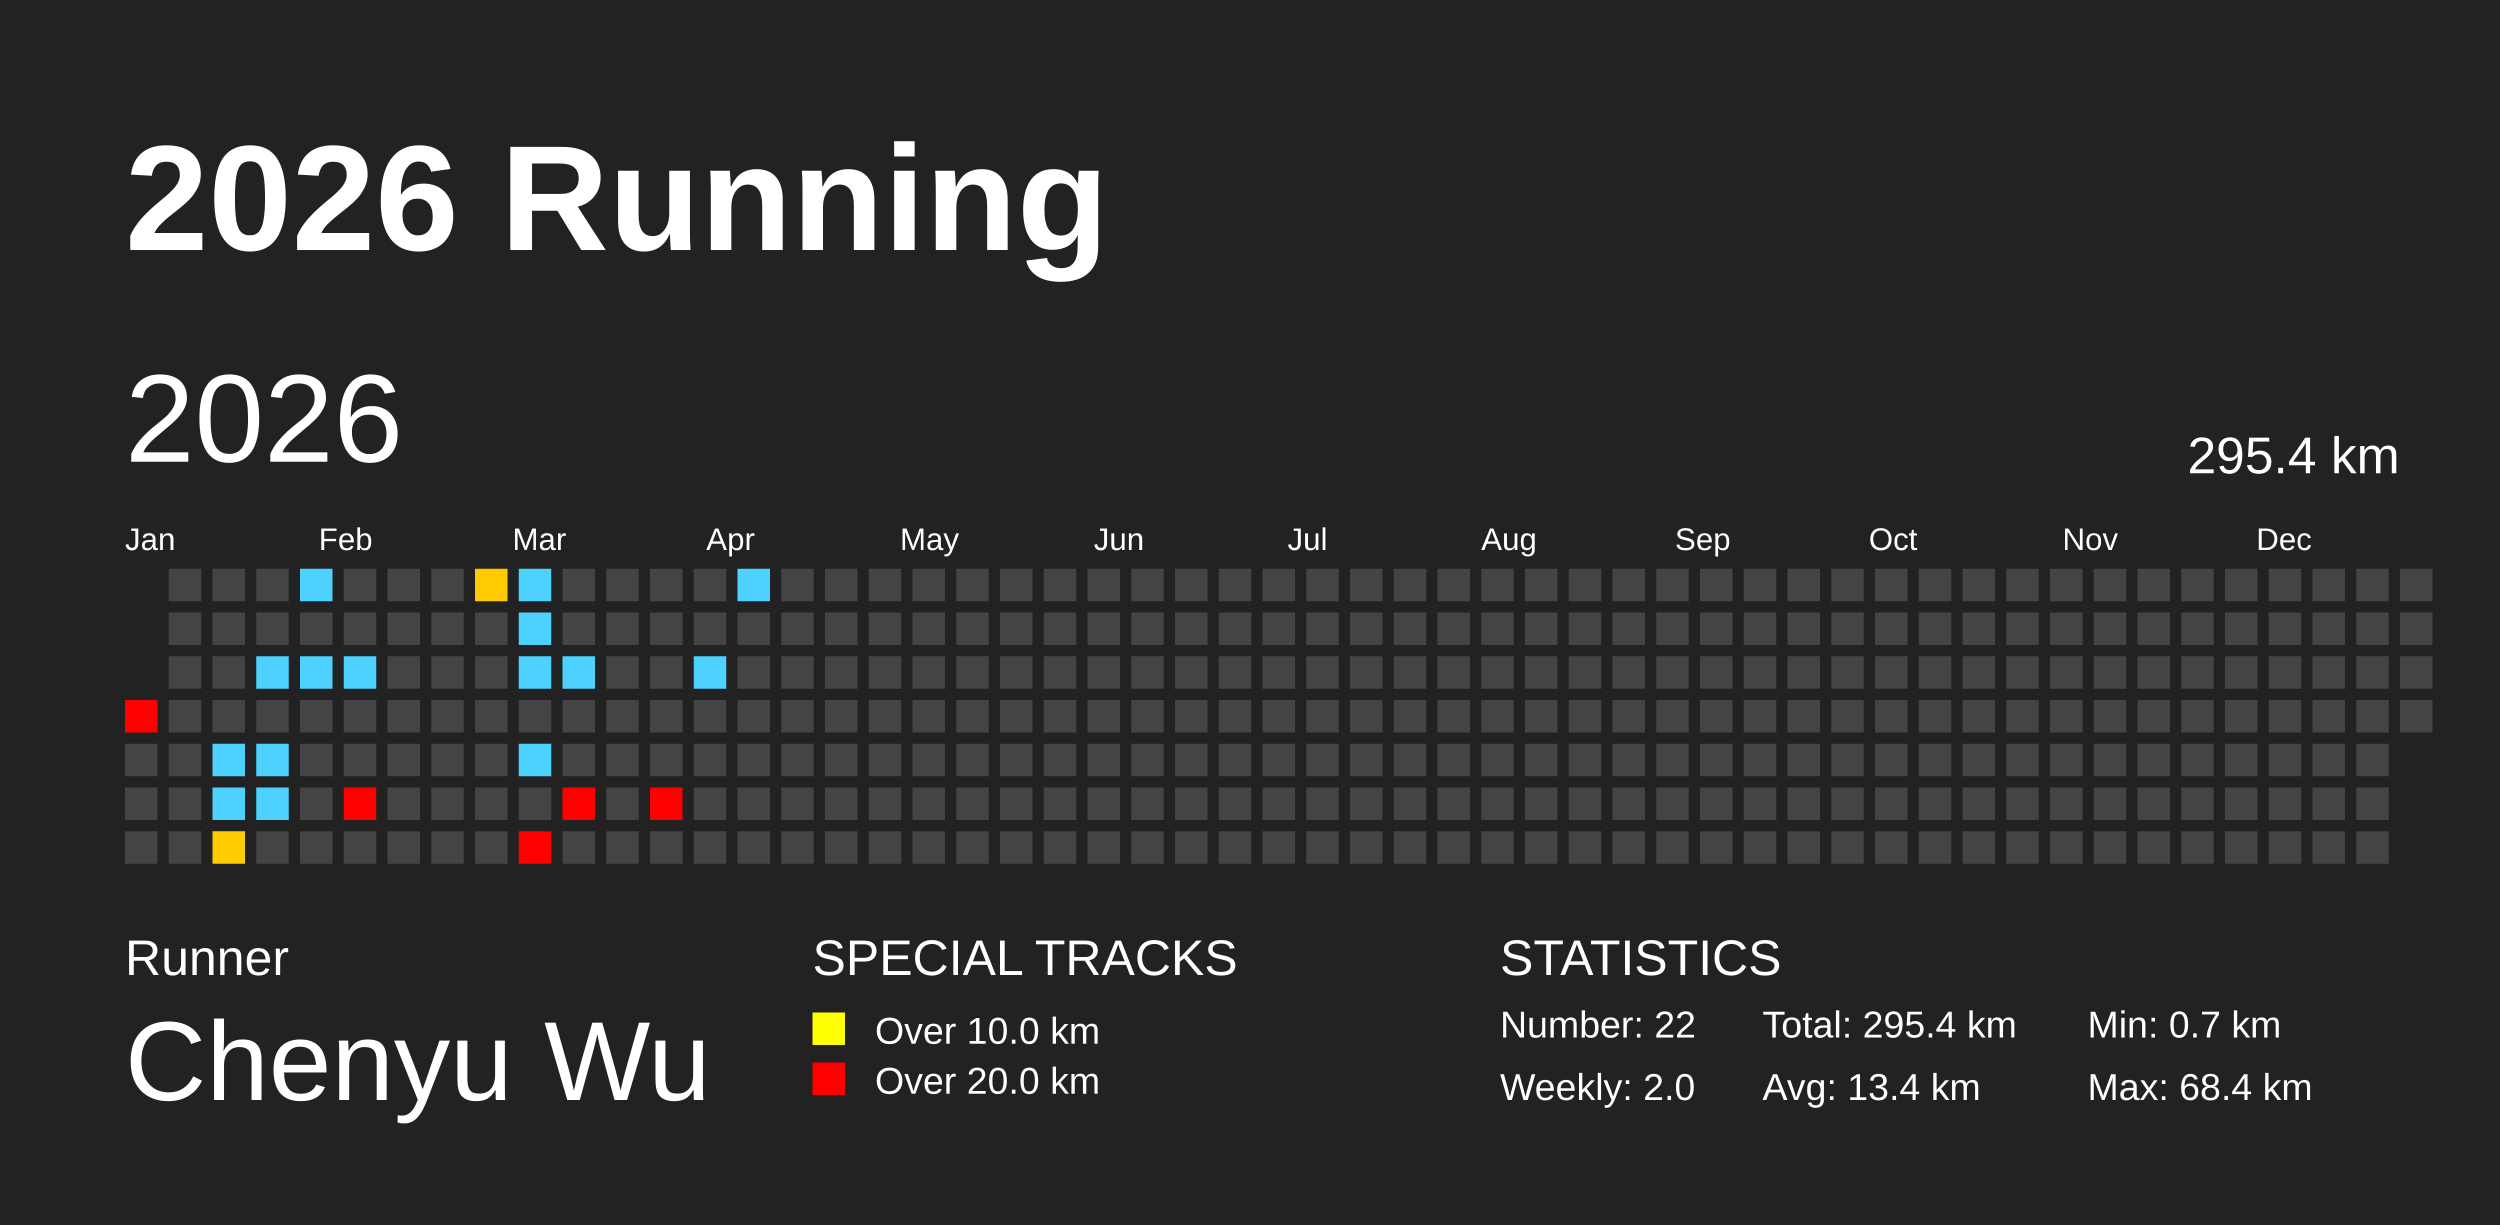
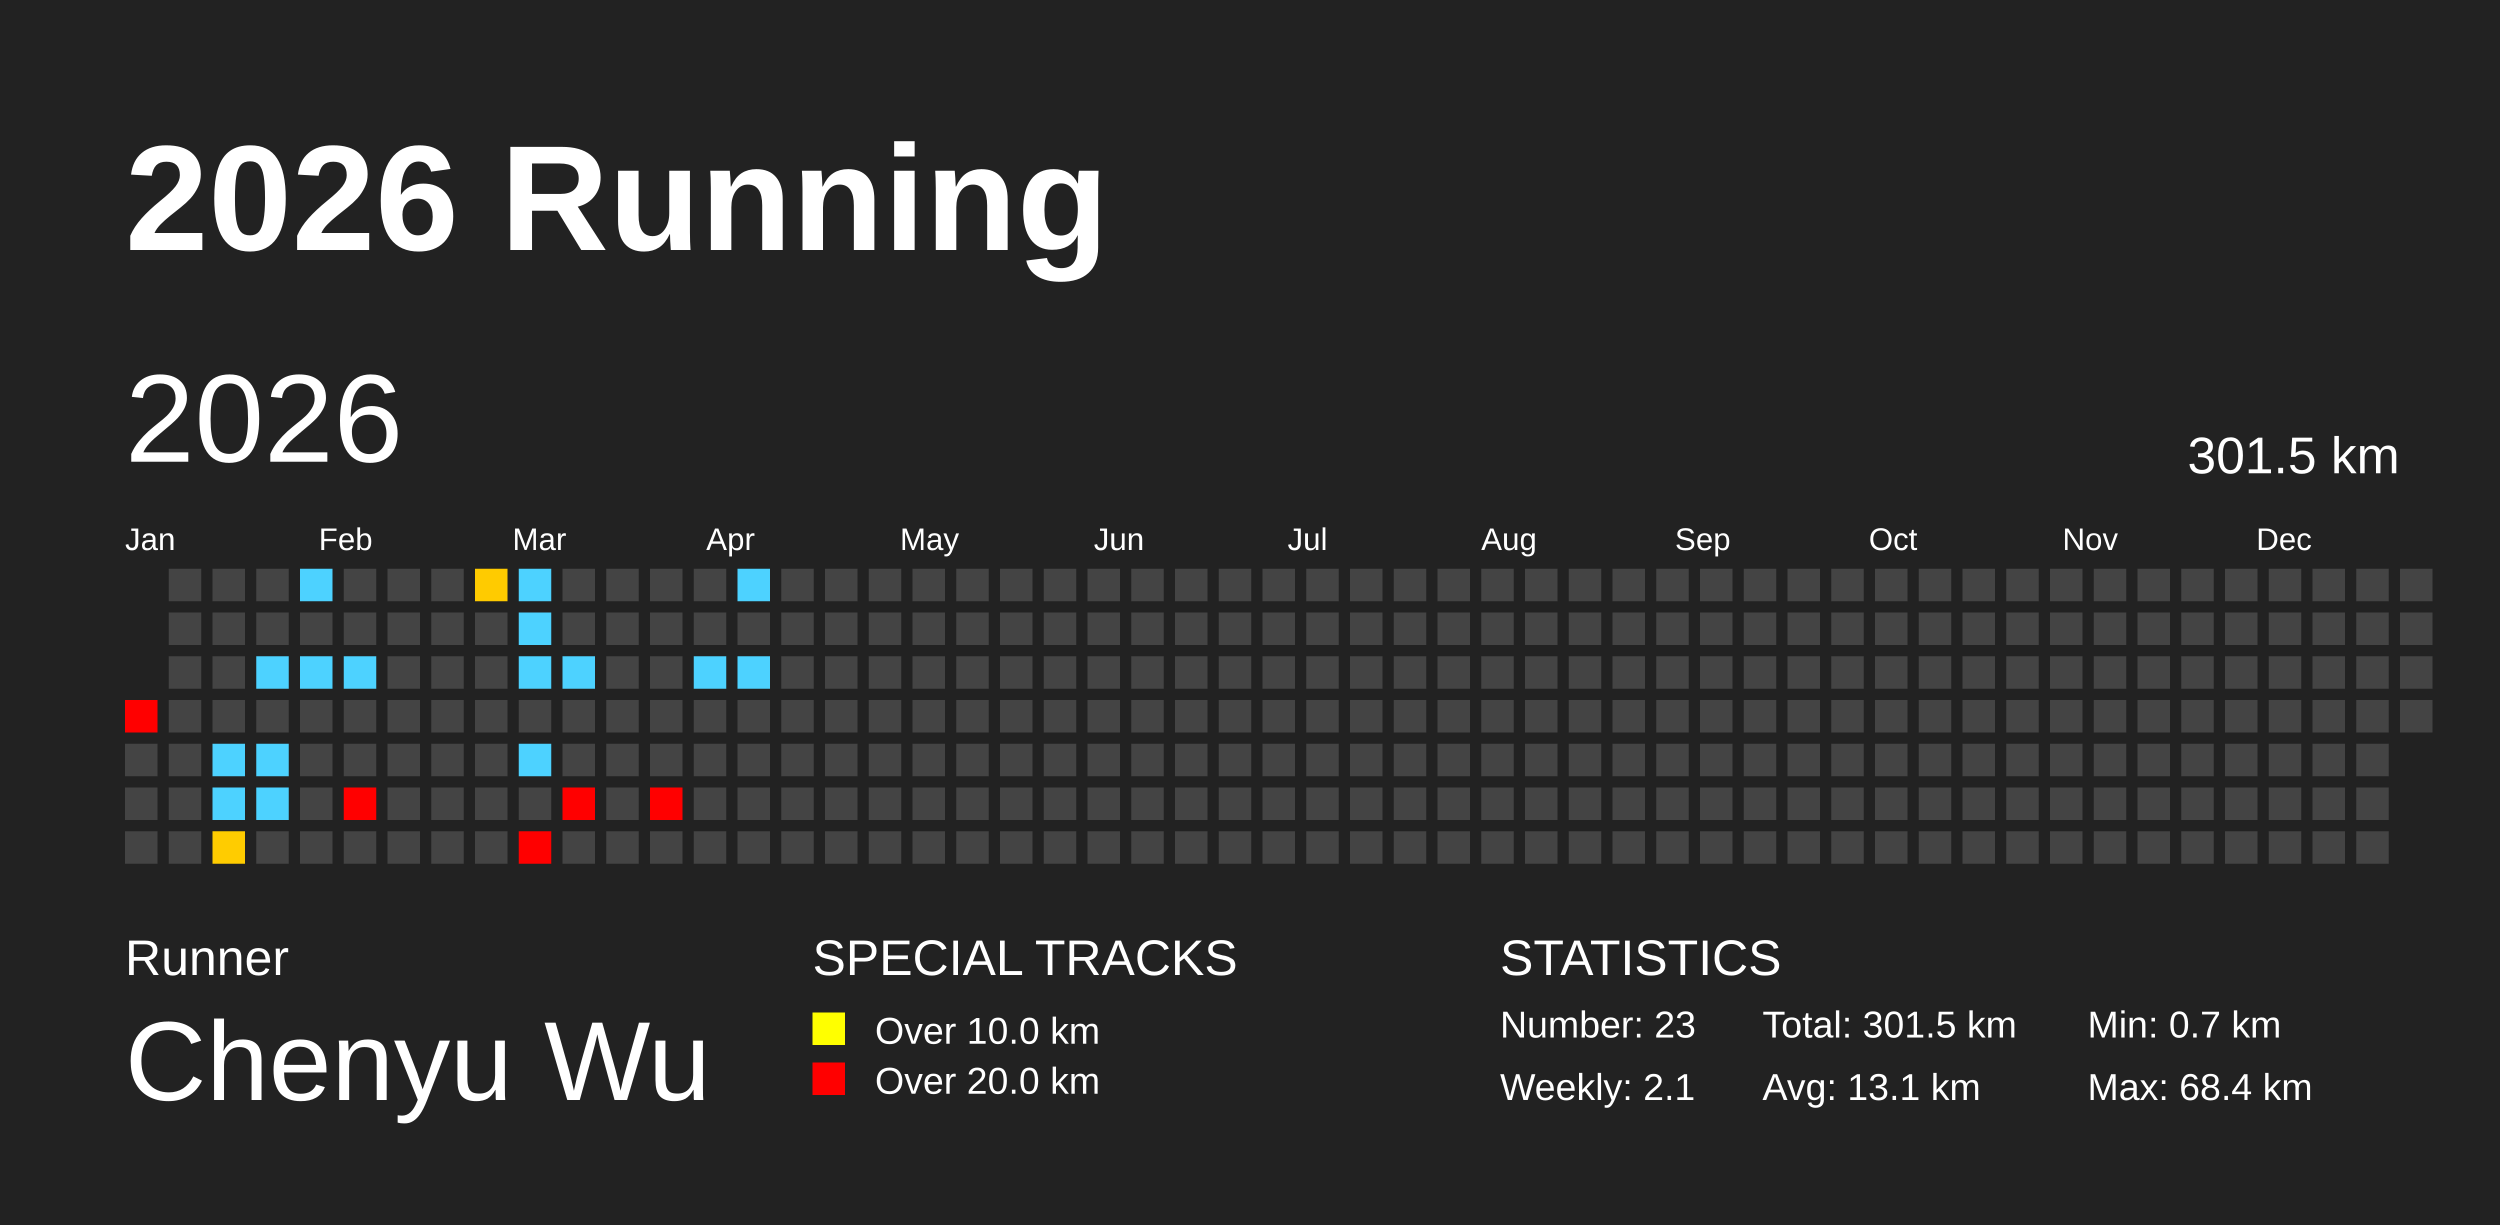
<svg xmlns="http://www.w3.org/2000/svg" baseProfile="full" height="98mm" version="1.1" viewBox="0,0,200,98" width="200mm">
  <defs />
  <rect fill="#222222" height="98" width="200" x="0" y="0" />
  <text fill="#FFFFFF" style="font-size:12px; font-family:Arial; font-weight:bold;" x="10" y="20">2026 Running</text>
  <text fill="#FFFFFF" style="font-size:4px; font-family:Arial" x="10" y="78">Runner</text>
  <text fill="#FFFFFF" style="font-size:9px; font-family:Arial" x="10" y="88">Chenyu Wu</text>
  <text fill="#FFFFFF" style="font-size:4px; font-family:Arial" x="65" y="78">SPECIAL TRACKS</text>
  <rect fill="yellow" height="2.6" width="2.6" x="65" y="81" />
  <text fill="#FFFFFF" style="font-size:3px; font-family:Arial" x="70" y="83.5">Over 10.0 km</text>
  <rect fill="red" height="2.6" width="2.6" x="65" y="85" />
  <text fill="#FFFFFF" style="font-size:3px; font-family:Arial" x="70" y="87.5">Over 20.0 km</text>
  <text fill="#FFFFFF" style="font-size:4px; font-family:Arial" x="120" y="78">STATISTICS</text>
-   <text fill="#FFFFFF" style="font-size:3px; font-family:Arial" x="120" y="83">Number: 22</text>
-   <text fill="#FFFFFF" style="font-size:3px; font-family:Arial" x="120" y="88">Weekly: 2.0</text>
-   <text fill="#FFFFFF" style="font-size:3px; font-family:Arial" x="141" y="83">Total: 295.4 km</text>
-   <text fill="#FFFFFF" style="font-size:3px; font-family:Arial" x="141" y="88">Avg: 13.4 km</text>
+   <text fill="#FFFFFF" style="font-size:3px; font-family:Arial" x="120" y="83">Number: 23</text>
+   <text fill="#FFFFFF" style="font-size:3px; font-family:Arial" x="120" y="88">Weekly: 2.1</text>
+   <text fill="#FFFFFF" style="font-size:3px; font-family:Arial" x="141" y="83">Total: 301.5 km</text>
+   <text fill="#FFFFFF" style="font-size:3px; font-family:Arial" x="141" y="88">Avg: 13.1 km</text>
  <text fill="#FFFFFF" style="font-size:3px; font-family:Arial" x="167" y="83">Min: 0.7 km</text>
  <text fill="#FFFFFF" style="font-size:3px; font-family:Arial" x="167" y="88">Max: 68.4 km</text>
  <text dominant-baseline="hanging" fill="#FFFFFF" style="font-size:10.0px; font-family:Arial;" x="10" y="30">2026</text>
-   <text dominant-baseline="hanging" fill="#FFFFFF" style="font-size:4.125px; font-family:Arial;" x="175" y="35">295.4 km</text>
+   <text dominant-baseline="hanging" fill="#FFFFFF" style="font-size:4.125px; font-family:Arial;" x="175" y="35">301.5 km</text>
  <text fill="#FFFFFF" style="font-size:2.5px; font-family:Arial" x="10.0" y="44">Jan</text>
  <text fill="#FFFFFF" style="font-size:2.5px; font-family:Arial" x="25.5" y="44">Feb</text>
  <text fill="#FFFFFF" style="font-size:2.5px; font-family:Arial" x="41.0" y="44">Mar</text>
  <text fill="#FFFFFF" style="font-size:2.5px; font-family:Arial" x="56.5" y="44">Apr</text>
  <text fill="#FFFFFF" style="font-size:2.5px; font-family:Arial" x="72.0" y="44">May</text>
  <text fill="#FFFFFF" style="font-size:2.5px; font-family:Arial" x="87.5" y="44">Jun</text>
  <text fill="#FFFFFF" style="font-size:2.5px; font-family:Arial" x="103.0" y="44">Jul</text>
  <text fill="#FFFFFF" style="font-size:2.5px; font-family:Arial" x="118.5" y="44">Aug</text>
  <text fill="#FFFFFF" style="font-size:2.5px; font-family:Arial" x="134.0" y="44">Sep</text>
  <text fill="#FFFFFF" style="font-size:2.5px; font-family:Arial" x="149.5" y="44">Oct</text>
  <text fill="#FFFFFF" style="font-size:2.5px; font-family:Arial" x="165.0" y="44">Nov</text>
  <text fill="#FFFFFF" style="font-size:2.5px; font-family:Arial" x="180.5" y="44">Dec</text>
  <rect fill="red" height="2.6" width="2.6" x="10.0" y="56.0" />
  <rect fill="#444444" height="2.6" width="2.6" x="10.0" y="59.5" />
  <rect fill="#444444" height="2.6" width="2.6" x="10.0" y="63.0" />
  <rect fill="#444444" height="2.6" width="2.6" x="10.0" y="66.5" />
  <rect fill="#444444" height="2.6" width="2.6" x="13.5" y="45.5" />
  <rect fill="#444444" height="2.6" width="2.6" x="13.5" y="49.0" />
  <rect fill="#444444" height="2.6" width="2.6" x="13.5" y="52.5" />
  <rect fill="#444444" height="2.6" width="2.6" x="13.5" y="56.0" />
  <rect fill="#444444" height="2.6" width="2.6" x="13.5" y="59.5" />
  <rect fill="#444444" height="2.6" width="2.6" x="13.5" y="63.0" />
  <rect fill="#444444" height="2.6" width="2.6" x="13.5" y="66.5" />
  <rect fill="#444444" height="2.6" width="2.6" x="17.0" y="45.5" />
  <rect fill="#444444" height="2.6" width="2.6" x="17.0" y="49.0" />
  <rect fill="#444444" height="2.6" width="2.6" x="17.0" y="52.5" />
  <rect fill="#444444" height="2.6" width="2.6" x="17.0" y="56.0" />
  <rect fill="#4dd2ff" height="2.6" width="2.6" x="17.0" y="59.5" />
  <rect fill="#4dd2ff" height="2.6" width="2.6" x="17.0" y="63.0" />
  <rect fill="#ffcc00" height="2.6" width="2.6" x="17.0" y="66.5" />
  <rect fill="#444444" height="2.6" width="2.6" x="20.5" y="45.5" />
  <rect fill="#444444" height="2.6" width="2.6" x="20.5" y="49.0" />
  <rect fill="#4dd2ff" height="2.6" width="2.6" x="20.5" y="52.5" />
  <rect fill="#444444" height="2.6" width="2.6" x="20.5" y="56.0" />
  <rect fill="#4dd2ff" height="2.6" width="2.6" x="20.5" y="59.5" />
  <rect fill="#4dd2ff" height="2.6" width="2.6" x="20.5" y="63.0" />
  <rect fill="#444444" height="2.6" width="2.6" x="20.5" y="66.5" />
  <rect fill="#4dd2ff" height="2.6" width="2.6" x="24.0" y="45.5" />
  <rect fill="#444444" height="2.6" width="2.6" x="24.0" y="49.0" />
  <rect fill="#4dd2ff" height="2.6" width="2.6" x="24.0" y="52.5" />
  <rect fill="#444444" height="2.6" width="2.6" x="24.0" y="56.0" />
  <rect fill="#444444" height="2.6" width="2.6" x="24.0" y="59.5" />
  <rect fill="#444444" height="2.6" width="2.6" x="24.0" y="63.0" />
  <rect fill="#444444" height="2.6" width="2.6" x="24.0" y="66.5" />
  <rect fill="#444444" height="2.6" width="2.6" x="27.5" y="45.5" />
  <rect fill="#444444" height="2.6" width="2.6" x="27.5" y="49.0" />
  <rect fill="#4dd2ff" height="2.6" width="2.6" x="27.5" y="52.5" />
  <rect fill="#444444" height="2.6" width="2.6" x="27.5" y="56.0" />
  <rect fill="#444444" height="2.6" width="2.6" x="27.5" y="59.5" />
  <rect fill="red" height="2.6" width="2.6" x="27.5" y="63.0" />
  <rect fill="#444444" height="2.6" width="2.6" x="27.5" y="66.5" />
  <rect fill="#444444" height="2.6" width="2.6" x="31.0" y="45.5" />
  <rect fill="#444444" height="2.6" width="2.6" x="31.0" y="49.0" />
  <rect fill="#444444" height="2.6" width="2.6" x="31.0" y="52.5" />
  <rect fill="#444444" height="2.6" width="2.6" x="31.0" y="56.0" />
  <rect fill="#444444" height="2.6" width="2.6" x="31.0" y="59.5" />
  <rect fill="#444444" height="2.6" width="2.6" x="31.0" y="63.0" />
  <rect fill="#444444" height="2.6" width="2.6" x="31.0" y="66.5" />
  <rect fill="#444444" height="2.6" width="2.6" x="34.5" y="45.5" />
  <rect fill="#444444" height="2.6" width="2.6" x="34.5" y="49.0" />
  <rect fill="#444444" height="2.6" width="2.6" x="34.5" y="52.5" />
  <rect fill="#444444" height="2.6" width="2.6" x="34.5" y="56.0" />
  <rect fill="#444444" height="2.6" width="2.6" x="34.5" y="59.5" />
  <rect fill="#444444" height="2.6" width="2.6" x="34.5" y="63.0" />
  <rect fill="#444444" height="2.6" width="2.6" x="34.5" y="66.5" />
  <rect fill="#ffcb00" height="2.6" width="2.6" x="38.0" y="45.5" />
  <rect fill="#444444" height="2.6" width="2.6" x="38.0" y="49.0" />
  <rect fill="#444444" height="2.6" width="2.6" x="38.0" y="52.5" />
  <rect fill="#444444" height="2.6" width="2.6" x="38.0" y="56.0" />
  <rect fill="#444444" height="2.6" width="2.6" x="38.0" y="59.5" />
  <rect fill="#444444" height="2.6" width="2.6" x="38.0" y="63.0" />
  <rect fill="#444444" height="2.6" width="2.6" x="38.0" y="66.5" />
  <rect fill="#4dd2ff" height="2.6" width="2.6" x="41.5" y="45.5" />
  <rect fill="#4dd2ff" height="2.6" width="2.6" x="41.5" y="49.0" />
  <rect fill="#4dd2ff" height="2.6" width="2.6" x="41.5" y="52.5" />
  <rect fill="#444444" height="2.6" width="2.6" x="41.5" y="56.0" />
  <rect fill="#4dd2ff" height="2.6" width="2.6" x="41.5" y="59.5" />
  <rect fill="#444444" height="2.6" width="2.6" x="41.5" y="63.0" />
  <rect fill="red" height="2.6" width="2.6" x="41.5" y="66.5" />
  <rect fill="#444444" height="2.6" width="2.6" x="45.0" y="45.5" />
  <rect fill="#444444" height="2.6" width="2.6" x="45.0" y="49.0" />
  <rect fill="#4dd2ff" height="2.6" width="2.6" x="45.0" y="52.5" />
  <rect fill="#444444" height="2.6" width="2.6" x="45.0" y="56.0" />
  <rect fill="#444444" height="2.6" width="2.6" x="45.0" y="59.5" />
  <rect fill="red" height="2.6" width="2.6" x="45.0" y="63.0" />
  <rect fill="#444444" height="2.6" width="2.6" x="45.0" y="66.5" />
  <rect fill="#444444" height="2.6" width="2.6" x="48.5" y="45.5" />
  <rect fill="#444444" height="2.6" width="2.6" x="48.5" y="49.0" />
  <rect fill="#444444" height="2.6" width="2.6" x="48.5" y="52.5" />
  <rect fill="#444444" height="2.6" width="2.6" x="48.5" y="56.0" />
  <rect fill="#444444" height="2.6" width="2.6" x="48.5" y="59.5" />
  <rect fill="#444444" height="2.6" width="2.6" x="48.5" y="63.0" />
  <rect fill="#444444" height="2.6" width="2.6" x="48.5" y="66.5" />
  <rect fill="#444444" height="2.6" width="2.6" x="52.0" y="45.5" />
  <rect fill="#444444" height="2.6" width="2.6" x="52.0" y="49.0" />
  <rect fill="#444444" height="2.6" width="2.6" x="52.0" y="52.5" />
  <rect fill="#444444" height="2.6" width="2.6" x="52.0" y="56.0" />
  <rect fill="#444444" height="2.6" width="2.6" x="52.0" y="59.5" />
  <rect fill="red" height="2.6" width="2.6" x="52.0" y="63.0" />
  <rect fill="#444444" height="2.6" width="2.6" x="52.0" y="66.5" />
  <rect fill="#444444" height="2.6" width="2.6" x="55.5" y="45.5" />
  <rect fill="#444444" height="2.6" width="2.6" x="55.5" y="49.0" />
  <rect fill="#4dd2ff" height="2.6" width="2.6" x="55.5" y="52.5" />
  <rect fill="#444444" height="2.6" width="2.6" x="55.5" y="56.0" />
  <rect fill="#444444" height="2.6" width="2.6" x="55.5" y="59.5" />
  <rect fill="#444444" height="2.6" width="2.6" x="55.5" y="63.0" />
  <rect fill="#444444" height="2.6" width="2.6" x="55.5" y="66.5" />
  <rect fill="#4dd2ff" height="2.6" width="2.6" x="59.0" y="45.5" />
  <rect fill="#444444" height="2.6" width="2.6" x="59.0" y="49.0" />
-   <rect fill="#444444" height="2.6" width="2.6" x="59.0" y="52.5" />
+   <rect fill="#4dd2ff" height="2.6" width="2.6" x="59.0" y="52.5" />
  <rect fill="#444444" height="2.6" width="2.6" x="59.0" y="56.0" />
  <rect fill="#444444" height="2.6" width="2.6" x="59.0" y="59.5" />
  <rect fill="#444444" height="2.6" width="2.6" x="59.0" y="63.0" />
  <rect fill="#444444" height="2.6" width="2.6" x="59.0" y="66.5" />
  <rect fill="#444444" height="2.6" width="2.6" x="62.5" y="45.5" />
  <rect fill="#444444" height="2.6" width="2.6" x="62.5" y="49.0" />
  <rect fill="#444444" height="2.6" width="2.6" x="62.5" y="52.5" />
  <rect fill="#444444" height="2.6" width="2.6" x="62.5" y="56.0" />
  <rect fill="#444444" height="2.6" width="2.6" x="62.5" y="59.5" />
  <rect fill="#444444" height="2.6" width="2.6" x="62.5" y="63.0" />
  <rect fill="#444444" height="2.6" width="2.6" x="62.5" y="66.5" />
  <rect fill="#444444" height="2.6" width="2.6" x="66.0" y="45.5" />
  <rect fill="#444444" height="2.6" width="2.6" x="66.0" y="49.0" />
  <rect fill="#444444" height="2.6" width="2.6" x="66.0" y="52.5" />
  <rect fill="#444444" height="2.6" width="2.6" x="66.0" y="56.0" />
  <rect fill="#444444" height="2.6" width="2.6" x="66.0" y="59.5" />
  <rect fill="#444444" height="2.6" width="2.6" x="66.0" y="63.0" />
  <rect fill="#444444" height="2.6" width="2.6" x="66.0" y="66.5" />
  <rect fill="#444444" height="2.6" width="2.6" x="69.5" y="45.5" />
  <rect fill="#444444" height="2.6" width="2.6" x="69.5" y="49.0" />
  <rect fill="#444444" height="2.6" width="2.6" x="69.5" y="52.5" />
  <rect fill="#444444" height="2.6" width="2.6" x="69.5" y="56.0" />
  <rect fill="#444444" height="2.6" width="2.6" x="69.5" y="59.5" />
  <rect fill="#444444" height="2.6" width="2.6" x="69.5" y="63.0" />
  <rect fill="#444444" height="2.6" width="2.6" x="69.5" y="66.5" />
  <rect fill="#444444" height="2.6" width="2.6" x="73.0" y="45.5" />
  <rect fill="#444444" height="2.6" width="2.6" x="73.0" y="49.0" />
  <rect fill="#444444" height="2.6" width="2.6" x="73.0" y="52.5" />
  <rect fill="#444444" height="2.6" width="2.6" x="73.0" y="56.0" />
  <rect fill="#444444" height="2.6" width="2.6" x="73.0" y="59.5" />
  <rect fill="#444444" height="2.6" width="2.6" x="73.0" y="63.0" />
  <rect fill="#444444" height="2.6" width="2.6" x="73.0" y="66.5" />
  <rect fill="#444444" height="2.6" width="2.6" x="76.5" y="45.5" />
  <rect fill="#444444" height="2.6" width="2.6" x="76.5" y="49.0" />
  <rect fill="#444444" height="2.6" width="2.6" x="76.5" y="52.5" />
  <rect fill="#444444" height="2.6" width="2.6" x="76.5" y="56.0" />
  <rect fill="#444444" height="2.6" width="2.6" x="76.5" y="59.5" />
  <rect fill="#444444" height="2.6" width="2.6" x="76.5" y="63.0" />
  <rect fill="#444444" height="2.6" width="2.6" x="76.5" y="66.5" />
  <rect fill="#444444" height="2.6" width="2.6" x="80.0" y="45.5" />
  <rect fill="#444444" height="2.6" width="2.6" x="80.0" y="49.0" />
  <rect fill="#444444" height="2.6" width="2.6" x="80.0" y="52.5" />
  <rect fill="#444444" height="2.6" width="2.6" x="80.0" y="56.0" />
  <rect fill="#444444" height="2.6" width="2.6" x="80.0" y="59.5" />
  <rect fill="#444444" height="2.6" width="2.6" x="80.0" y="63.0" />
  <rect fill="#444444" height="2.6" width="2.6" x="80.0" y="66.5" />
  <rect fill="#444444" height="2.6" width="2.6" x="83.5" y="45.5" />
  <rect fill="#444444" height="2.6" width="2.6" x="83.5" y="49.0" />
  <rect fill="#444444" height="2.6" width="2.6" x="83.5" y="52.5" />
  <rect fill="#444444" height="2.6" width="2.6" x="83.5" y="56.0" />
  <rect fill="#444444" height="2.6" width="2.6" x="83.5" y="59.5" />
  <rect fill="#444444" height="2.6" width="2.6" x="83.5" y="63.0" />
  <rect fill="#444444" height="2.6" width="2.6" x="83.5" y="66.5" />
  <rect fill="#444444" height="2.6" width="2.6" x="87.0" y="45.5" />
  <rect fill="#444444" height="2.6" width="2.6" x="87.0" y="49.0" />
  <rect fill="#444444" height="2.6" width="2.6" x="87.0" y="52.5" />
  <rect fill="#444444" height="2.6" width="2.6" x="87.0" y="56.0" />
  <rect fill="#444444" height="2.6" width="2.6" x="87.0" y="59.5" />
  <rect fill="#444444" height="2.6" width="2.6" x="87.0" y="63.0" />
  <rect fill="#444444" height="2.6" width="2.6" x="87.0" y="66.5" />
  <rect fill="#444444" height="2.6" width="2.6" x="90.5" y="45.5" />
  <rect fill="#444444" height="2.6" width="2.6" x="90.5" y="49.0" />
  <rect fill="#444444" height="2.6" width="2.6" x="90.5" y="52.5" />
  <rect fill="#444444" height="2.6" width="2.6" x="90.5" y="56.0" />
  <rect fill="#444444" height="2.6" width="2.6" x="90.5" y="59.5" />
  <rect fill="#444444" height="2.6" width="2.6" x="90.5" y="63.0" />
  <rect fill="#444444" height="2.6" width="2.6" x="90.5" y="66.5" />
  <rect fill="#444444" height="2.6" width="2.6" x="94.0" y="45.5" />
  <rect fill="#444444" height="2.6" width="2.6" x="94.0" y="49.0" />
  <rect fill="#444444" height="2.6" width="2.6" x="94.0" y="52.5" />
  <rect fill="#444444" height="2.6" width="2.6" x="94.0" y="56.0" />
  <rect fill="#444444" height="2.6" width="2.6" x="94.0" y="59.5" />
  <rect fill="#444444" height="2.6" width="2.6" x="94.0" y="63.0" />
  <rect fill="#444444" height="2.6" width="2.6" x="94.0" y="66.5" />
  <rect fill="#444444" height="2.6" width="2.6" x="97.5" y="45.5" />
  <rect fill="#444444" height="2.6" width="2.6" x="97.5" y="49.0" />
  <rect fill="#444444" height="2.6" width="2.6" x="97.5" y="52.5" />
  <rect fill="#444444" height="2.6" width="2.6" x="97.5" y="56.0" />
  <rect fill="#444444" height="2.6" width="2.6" x="97.5" y="59.5" />
  <rect fill="#444444" height="2.6" width="2.6" x="97.5" y="63.0" />
  <rect fill="#444444" height="2.6" width="2.6" x="97.5" y="66.5" />
  <rect fill="#444444" height="2.6" width="2.6" x="101.0" y="45.5" />
  <rect fill="#444444" height="2.6" width="2.6" x="101.0" y="49.0" />
  <rect fill="#444444" height="2.6" width="2.6" x="101.0" y="52.5" />
  <rect fill="#444444" height="2.6" width="2.6" x="101.0" y="56.0" />
  <rect fill="#444444" height="2.6" width="2.6" x="101.0" y="59.5" />
  <rect fill="#444444" height="2.6" width="2.6" x="101.0" y="63.0" />
  <rect fill="#444444" height="2.6" width="2.6" x="101.0" y="66.5" />
  <rect fill="#444444" height="2.6" width="2.6" x="104.5" y="45.5" />
  <rect fill="#444444" height="2.6" width="2.6" x="104.5" y="49.0" />
  <rect fill="#444444" height="2.6" width="2.6" x="104.5" y="52.5" />
  <rect fill="#444444" height="2.6" width="2.6" x="104.5" y="56.0" />
  <rect fill="#444444" height="2.6" width="2.6" x="104.5" y="59.5" />
  <rect fill="#444444" height="2.6" width="2.6" x="104.5" y="63.0" />
  <rect fill="#444444" height="2.6" width="2.6" x="104.5" y="66.5" />
  <rect fill="#444444" height="2.6" width="2.6" x="108.0" y="45.5" />
  <rect fill="#444444" height="2.6" width="2.6" x="108.0" y="49.0" />
  <rect fill="#444444" height="2.6" width="2.6" x="108.0" y="52.5" />
  <rect fill="#444444" height="2.6" width="2.6" x="108.0" y="56.0" />
  <rect fill="#444444" height="2.6" width="2.6" x="108.0" y="59.5" />
  <rect fill="#444444" height="2.6" width="2.6" x="108.0" y="63.0" />
  <rect fill="#444444" height="2.6" width="2.6" x="108.0" y="66.5" />
  <rect fill="#444444" height="2.6" width="2.6" x="111.5" y="45.5" />
  <rect fill="#444444" height="2.6" width="2.6" x="111.5" y="49.0" />
  <rect fill="#444444" height="2.6" width="2.6" x="111.5" y="52.5" />
  <rect fill="#444444" height="2.6" width="2.6" x="111.5" y="56.0" />
  <rect fill="#444444" height="2.6" width="2.6" x="111.5" y="59.5" />
  <rect fill="#444444" height="2.6" width="2.6" x="111.5" y="63.0" />
  <rect fill="#444444" height="2.6" width="2.6" x="111.5" y="66.5" />
  <rect fill="#444444" height="2.6" width="2.6" x="115.0" y="45.5" />
  <rect fill="#444444" height="2.6" width="2.6" x="115.0" y="49.0" />
  <rect fill="#444444" height="2.6" width="2.6" x="115.0" y="52.5" />
  <rect fill="#444444" height="2.6" width="2.6" x="115.0" y="56.0" />
  <rect fill="#444444" height="2.6" width="2.6" x="115.0" y="59.5" />
  <rect fill="#444444" height="2.6" width="2.6" x="115.0" y="63.0" />
  <rect fill="#444444" height="2.6" width="2.6" x="115.0" y="66.5" />
  <rect fill="#444444" height="2.6" width="2.6" x="118.5" y="45.5" />
  <rect fill="#444444" height="2.6" width="2.6" x="118.5" y="49.0" />
  <rect fill="#444444" height="2.6" width="2.6" x="118.5" y="52.5" />
  <rect fill="#444444" height="2.6" width="2.6" x="118.5" y="56.0" />
  <rect fill="#444444" height="2.6" width="2.6" x="118.5" y="59.5" />
  <rect fill="#444444" height="2.6" width="2.6" x="118.5" y="63.0" />
  <rect fill="#444444" height="2.6" width="2.6" x="118.5" y="66.5" />
  <rect fill="#444444" height="2.6" width="2.6" x="122.0" y="45.5" />
  <rect fill="#444444" height="2.6" width="2.6" x="122.0" y="49.0" />
  <rect fill="#444444" height="2.6" width="2.6" x="122.0" y="52.5" />
  <rect fill="#444444" height="2.6" width="2.6" x="122.0" y="56.0" />
  <rect fill="#444444" height="2.6" width="2.6" x="122.0" y="59.5" />
  <rect fill="#444444" height="2.6" width="2.6" x="122.0" y="63.0" />
  <rect fill="#444444" height="2.6" width="2.6" x="122.0" y="66.5" />
  <rect fill="#444444" height="2.6" width="2.6" x="125.5" y="45.5" />
  <rect fill="#444444" height="2.6" width="2.6" x="125.5" y="49.0" />
  <rect fill="#444444" height="2.6" width="2.6" x="125.5" y="52.5" />
  <rect fill="#444444" height="2.6" width="2.6" x="125.5" y="56.0" />
  <rect fill="#444444" height="2.6" width="2.6" x="125.5" y="59.5" />
  <rect fill="#444444" height="2.6" width="2.6" x="125.5" y="63.0" />
  <rect fill="#444444" height="2.6" width="2.6" x="125.5" y="66.5" />
  <rect fill="#444444" height="2.6" width="2.6" x="129.0" y="45.5" />
  <rect fill="#444444" height="2.6" width="2.6" x="129.0" y="49.0" />
  <rect fill="#444444" height="2.6" width="2.6" x="129.0" y="52.5" />
  <rect fill="#444444" height="2.6" width="2.6" x="129.0" y="56.0" />
  <rect fill="#444444" height="2.6" width="2.6" x="129.0" y="59.5" />
  <rect fill="#444444" height="2.6" width="2.6" x="129.0" y="63.0" />
  <rect fill="#444444" height="2.6" width="2.6" x="129.0" y="66.5" />
  <rect fill="#444444" height="2.6" width="2.6" x="132.5" y="45.5" />
  <rect fill="#444444" height="2.6" width="2.6" x="132.5" y="49.0" />
  <rect fill="#444444" height="2.6" width="2.6" x="132.5" y="52.5" />
  <rect fill="#444444" height="2.6" width="2.6" x="132.5" y="56.0" />
  <rect fill="#444444" height="2.6" width="2.6" x="132.5" y="59.5" />
  <rect fill="#444444" height="2.6" width="2.6" x="132.5" y="63.0" />
  <rect fill="#444444" height="2.6" width="2.6" x="132.5" y="66.5" />
  <rect fill="#444444" height="2.6" width="2.6" x="136.0" y="45.5" />
  <rect fill="#444444" height="2.6" width="2.6" x="136.0" y="49.0" />
  <rect fill="#444444" height="2.6" width="2.6" x="136.0" y="52.5" />
  <rect fill="#444444" height="2.6" width="2.6" x="136.0" y="56.0" />
  <rect fill="#444444" height="2.6" width="2.6" x="136.0" y="59.5" />
  <rect fill="#444444" height="2.6" width="2.6" x="136.0" y="63.0" />
  <rect fill="#444444" height="2.6" width="2.6" x="136.0" y="66.5" />
  <rect fill="#444444" height="2.6" width="2.6" x="139.5" y="45.5" />
  <rect fill="#444444" height="2.6" width="2.6" x="139.5" y="49.0" />
  <rect fill="#444444" height="2.6" width="2.6" x="139.5" y="52.5" />
  <rect fill="#444444" height="2.6" width="2.6" x="139.5" y="56.0" />
  <rect fill="#444444" height="2.6" width="2.6" x="139.5" y="59.5" />
  <rect fill="#444444" height="2.6" width="2.6" x="139.5" y="63.0" />
  <rect fill="#444444" height="2.6" width="2.6" x="139.5" y="66.5" />
  <rect fill="#444444" height="2.6" width="2.6" x="143.0" y="45.5" />
  <rect fill="#444444" height="2.6" width="2.6" x="143.0" y="49.0" />
  <rect fill="#444444" height="2.6" width="2.6" x="143.0" y="52.5" />
  <rect fill="#444444" height="2.6" width="2.6" x="143.0" y="56.0" />
  <rect fill="#444444" height="2.6" width="2.6" x="143.0" y="59.5" />
  <rect fill="#444444" height="2.6" width="2.6" x="143.0" y="63.0" />
  <rect fill="#444444" height="2.6" width="2.6" x="143.0" y="66.5" />
  <rect fill="#444444" height="2.6" width="2.6" x="146.5" y="45.5" />
  <rect fill="#444444" height="2.6" width="2.6" x="146.5" y="49.0" />
  <rect fill="#444444" height="2.6" width="2.6" x="146.5" y="52.5" />
  <rect fill="#444444" height="2.6" width="2.6" x="146.5" y="56.0" />
  <rect fill="#444444" height="2.6" width="2.6" x="146.5" y="59.5" />
  <rect fill="#444444" height="2.6" width="2.6" x="146.5" y="63.0" />
  <rect fill="#444444" height="2.6" width="2.6" x="146.5" y="66.5" />
  <rect fill="#444444" height="2.6" width="2.6" x="150.0" y="45.5" />
  <rect fill="#444444" height="2.6" width="2.6" x="150.0" y="49.0" />
  <rect fill="#444444" height="2.6" width="2.6" x="150.0" y="52.5" />
  <rect fill="#444444" height="2.6" width="2.6" x="150.0" y="56.0" />
  <rect fill="#444444" height="2.6" width="2.6" x="150.0" y="59.5" />
  <rect fill="#444444" height="2.6" width="2.6" x="150.0" y="63.0" />
  <rect fill="#444444" height="2.6" width="2.6" x="150.0" y="66.5" />
  <rect fill="#444444" height="2.6" width="2.6" x="153.5" y="45.5" />
  <rect fill="#444444" height="2.6" width="2.6" x="153.5" y="49.0" />
  <rect fill="#444444" height="2.6" width="2.6" x="153.5" y="52.5" />
  <rect fill="#444444" height="2.6" width="2.6" x="153.5" y="56.0" />
  <rect fill="#444444" height="2.6" width="2.6" x="153.5" y="59.5" />
  <rect fill="#444444" height="2.6" width="2.6" x="153.5" y="63.0" />
  <rect fill="#444444" height="2.6" width="2.6" x="153.5" y="66.5" />
  <rect fill="#444444" height="2.6" width="2.6" x="157.0" y="45.5" />
  <rect fill="#444444" height="2.6" width="2.6" x="157.0" y="49.0" />
  <rect fill="#444444" height="2.6" width="2.6" x="157.0" y="52.5" />
  <rect fill="#444444" height="2.6" width="2.6" x="157.0" y="56.0" />
  <rect fill="#444444" height="2.6" width="2.6" x="157.0" y="59.5" />
  <rect fill="#444444" height="2.6" width="2.6" x="157.0" y="63.0" />
  <rect fill="#444444" height="2.6" width="2.6" x="157.0" y="66.5" />
  <rect fill="#444444" height="2.6" width="2.6" x="160.5" y="45.5" />
  <rect fill="#444444" height="2.6" width="2.6" x="160.5" y="49.0" />
  <rect fill="#444444" height="2.6" width="2.6" x="160.5" y="52.5" />
  <rect fill="#444444" height="2.6" width="2.6" x="160.5" y="56.0" />
  <rect fill="#444444" height="2.6" width="2.6" x="160.5" y="59.5" />
  <rect fill="#444444" height="2.6" width="2.6" x="160.5" y="63.0" />
  <rect fill="#444444" height="2.6" width="2.6" x="160.5" y="66.5" />
  <rect fill="#444444" height="2.6" width="2.6" x="164.0" y="45.5" />
  <rect fill="#444444" height="2.6" width="2.6" x="164.0" y="49.0" />
  <rect fill="#444444" height="2.6" width="2.6" x="164.0" y="52.5" />
  <rect fill="#444444" height="2.6" width="2.6" x="164.0" y="56.0" />
  <rect fill="#444444" height="2.6" width="2.6" x="164.0" y="59.5" />
  <rect fill="#444444" height="2.6" width="2.6" x="164.0" y="63.0" />
  <rect fill="#444444" height="2.6" width="2.6" x="164.0" y="66.5" />
  <rect fill="#444444" height="2.6" width="2.6" x="167.5" y="45.5" />
  <rect fill="#444444" height="2.6" width="2.6" x="167.5" y="49.0" />
  <rect fill="#444444" height="2.6" width="2.6" x="167.5" y="52.5" />
  <rect fill="#444444" height="2.6" width="2.6" x="167.5" y="56.0" />
  <rect fill="#444444" height="2.6" width="2.6" x="167.5" y="59.5" />
  <rect fill="#444444" height="2.6" width="2.6" x="167.5" y="63.0" />
  <rect fill="#444444" height="2.6" width="2.6" x="167.5" y="66.5" />
  <rect fill="#444444" height="2.6" width="2.6" x="171.0" y="45.5" />
  <rect fill="#444444" height="2.6" width="2.6" x="171.0" y="49.0" />
  <rect fill="#444444" height="2.6" width="2.6" x="171.0" y="52.5" />
  <rect fill="#444444" height="2.6" width="2.6" x="171.0" y="56.0" />
  <rect fill="#444444" height="2.6" width="2.6" x="171.0" y="59.5" />
  <rect fill="#444444" height="2.6" width="2.6" x="171.0" y="63.0" />
  <rect fill="#444444" height="2.6" width="2.6" x="171.0" y="66.5" />
  <rect fill="#444444" height="2.6" width="2.6" x="174.5" y="45.5" />
  <rect fill="#444444" height="2.6" width="2.6" x="174.5" y="49.0" />
  <rect fill="#444444" height="2.6" width="2.6" x="174.5" y="52.5" />
  <rect fill="#444444" height="2.6" width="2.6" x="174.5" y="56.0" />
  <rect fill="#444444" height="2.6" width="2.6" x="174.5" y="59.5" />
  <rect fill="#444444" height="2.6" width="2.6" x="174.5" y="63.0" />
  <rect fill="#444444" height="2.6" width="2.6" x="174.5" y="66.5" />
  <rect fill="#444444" height="2.6" width="2.6" x="178.0" y="45.5" />
  <rect fill="#444444" height="2.6" width="2.6" x="178.0" y="49.0" />
  <rect fill="#444444" height="2.6" width="2.6" x="178.0" y="52.5" />
  <rect fill="#444444" height="2.6" width="2.6" x="178.0" y="56.0" />
  <rect fill="#444444" height="2.6" width="2.6" x="178.0" y="59.5" />
  <rect fill="#444444" height="2.6" width="2.6" x="178.0" y="63.0" />
  <rect fill="#444444" height="2.6" width="2.6" x="178.0" y="66.5" />
  <rect fill="#444444" height="2.6" width="2.6" x="181.5" y="45.5" />
  <rect fill="#444444" height="2.6" width="2.6" x="181.5" y="49.0" />
  <rect fill="#444444" height="2.6" width="2.6" x="181.5" y="52.5" />
  <rect fill="#444444" height="2.6" width="2.6" x="181.5" y="56.0" />
  <rect fill="#444444" height="2.6" width="2.6" x="181.5" y="59.5" />
  <rect fill="#444444" height="2.6" width="2.6" x="181.5" y="63.0" />
  <rect fill="#444444" height="2.6" width="2.6" x="181.5" y="66.5" />
  <rect fill="#444444" height="2.6" width="2.6" x="185.0" y="45.5" />
  <rect fill="#444444" height="2.6" width="2.6" x="185.0" y="49.0" />
  <rect fill="#444444" height="2.6" width="2.6" x="185.0" y="52.5" />
  <rect fill="#444444" height="2.6" width="2.6" x="185.0" y="56.0" />
  <rect fill="#444444" height="2.6" width="2.6" x="185.0" y="59.5" />
  <rect fill="#444444" height="2.6" width="2.6" x="185.0" y="63.0" />
  <rect fill="#444444" height="2.6" width="2.6" x="185.0" y="66.5" />
  <rect fill="#444444" height="2.6" width="2.6" x="188.5" y="45.5" />
  <rect fill="#444444" height="2.6" width="2.6" x="188.5" y="49.0" />
  <rect fill="#444444" height="2.6" width="2.6" x="188.5" y="52.5" />
  <rect fill="#444444" height="2.6" width="2.6" x="188.5" y="56.0" />
  <rect fill="#444444" height="2.6" width="2.6" x="188.5" y="59.5" />
  <rect fill="#444444" height="2.6" width="2.6" x="188.5" y="63.0" />
  <rect fill="#444444" height="2.6" width="2.6" x="188.5" y="66.5" />
  <rect fill="#444444" height="2.6" width="2.6" x="192.0" y="45.5" />
  <rect fill="#444444" height="2.6" width="2.6" x="192.0" y="49.0" />
  <rect fill="#444444" height="2.6" width="2.6" x="192.0" y="52.5" />
  <rect fill="#444444" height="2.6" width="2.6" x="192.0" y="56.0" />
</svg>
